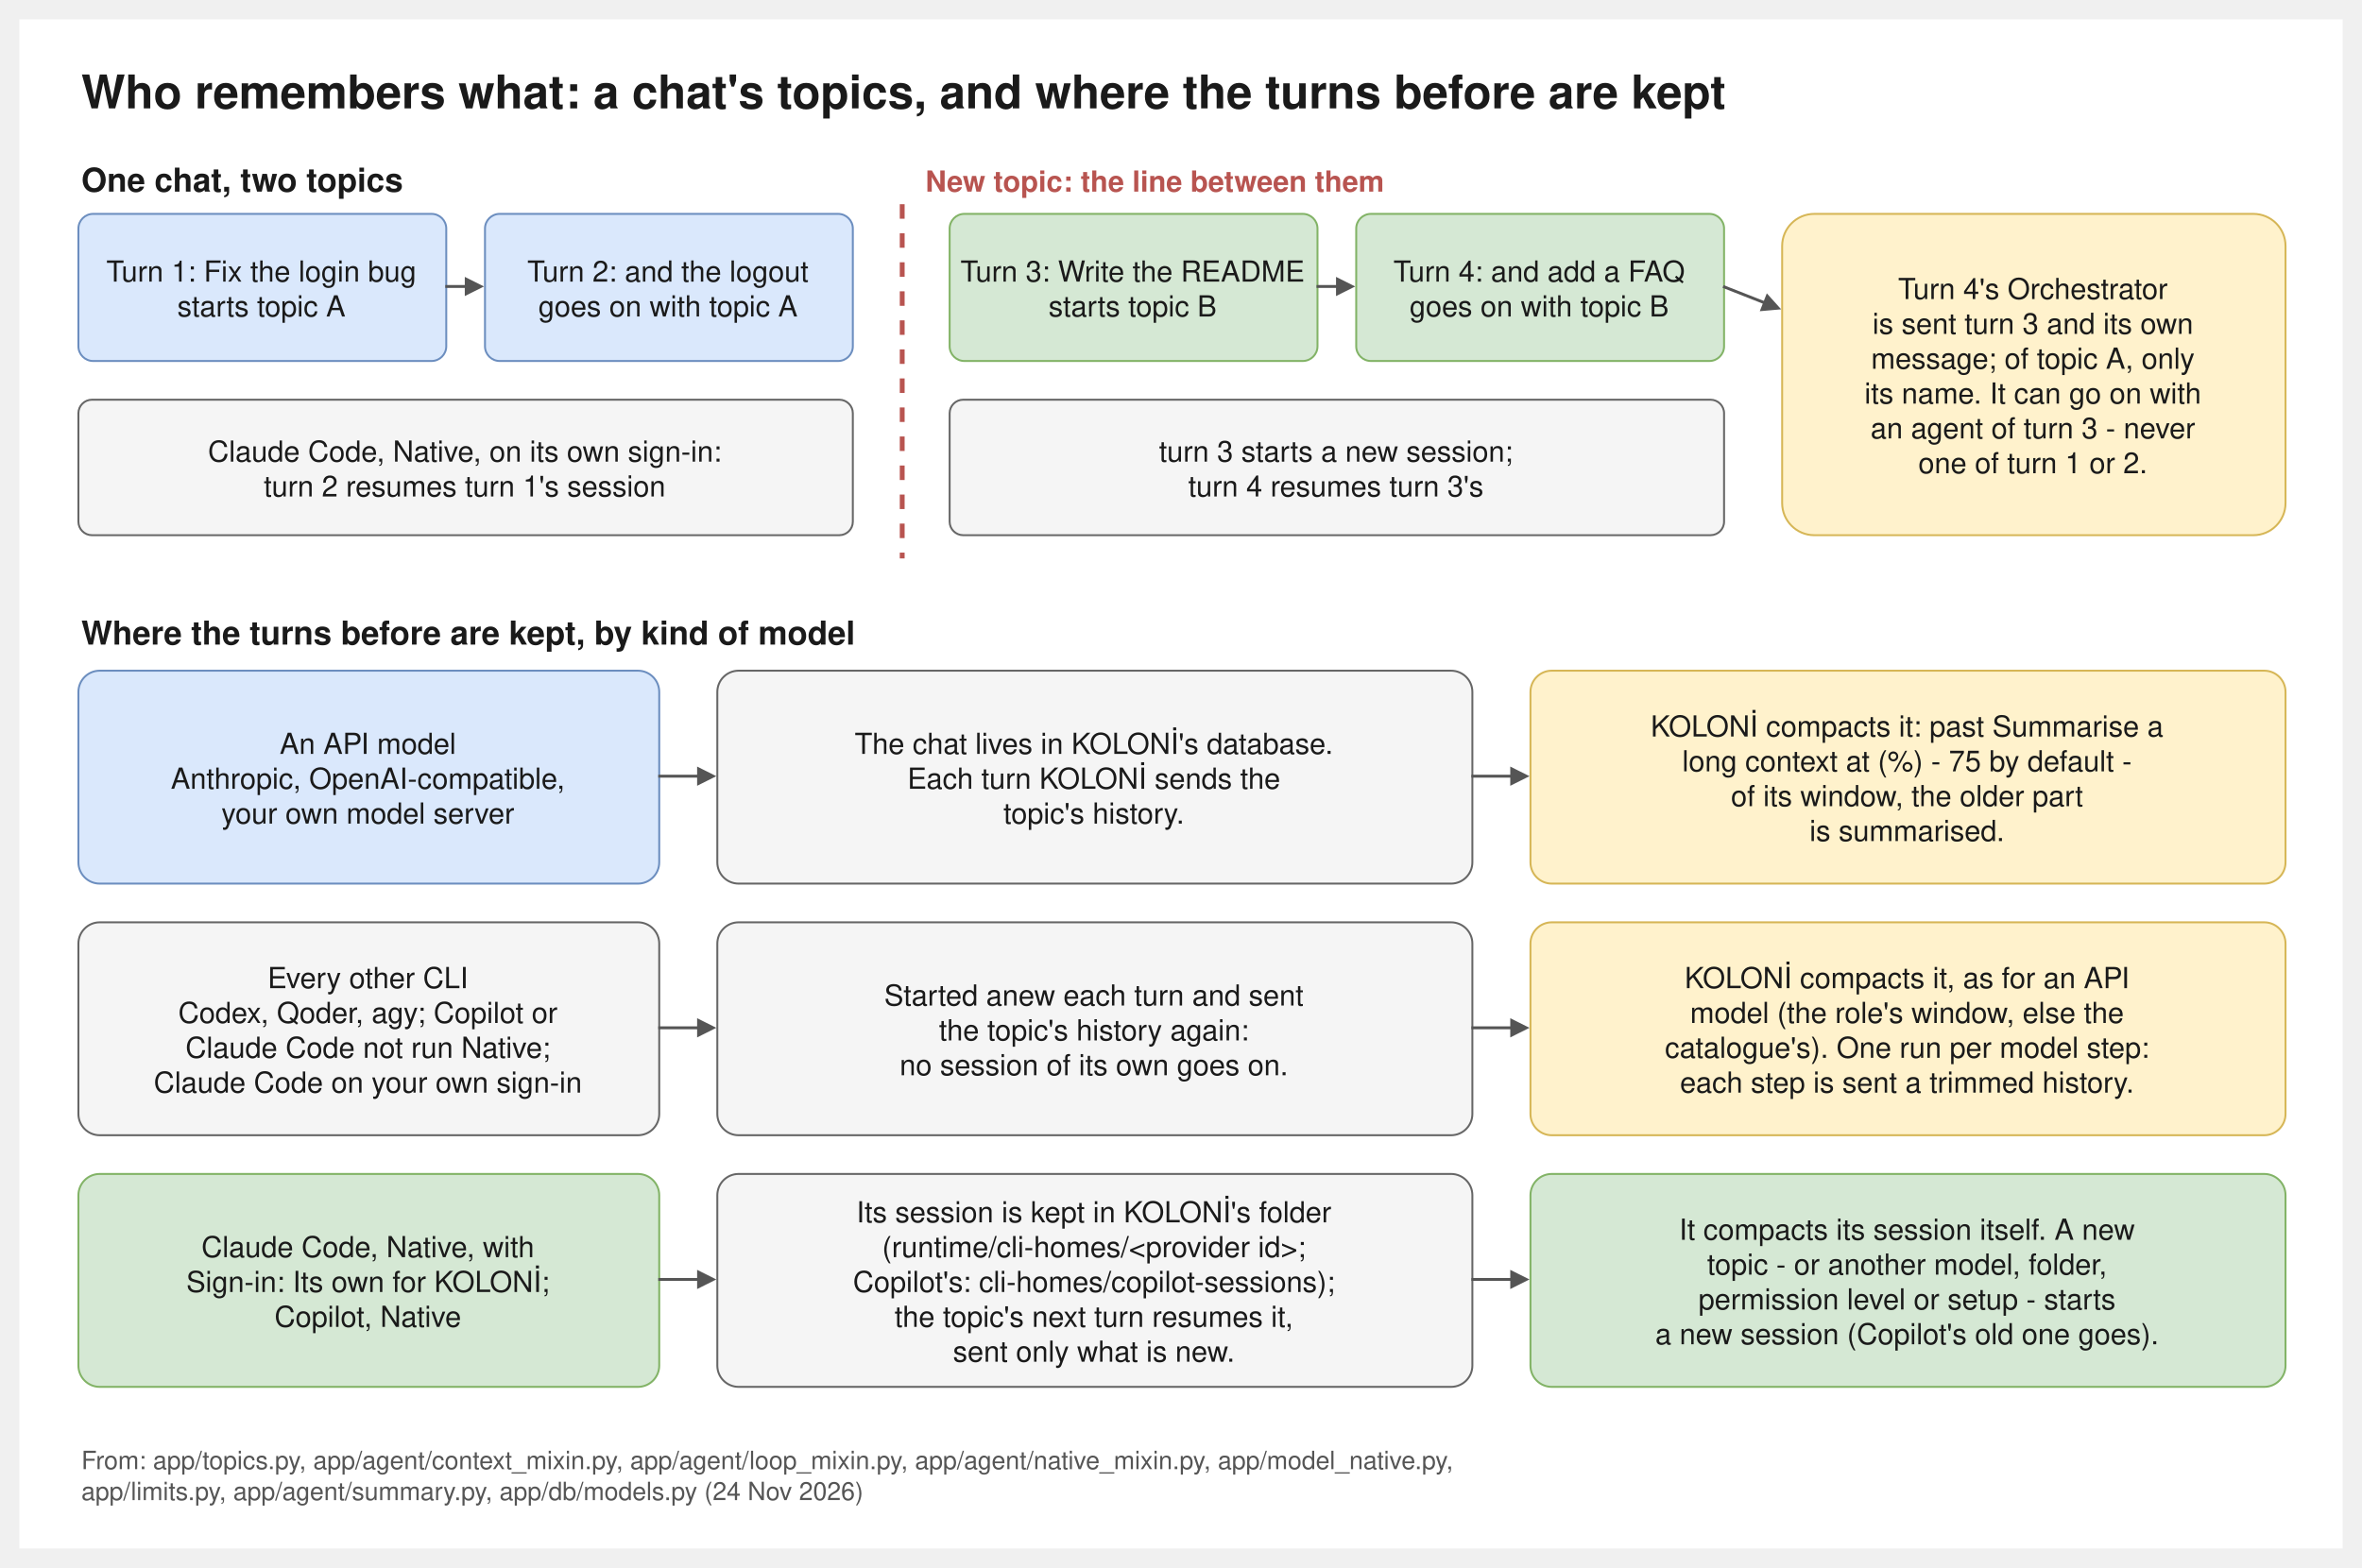
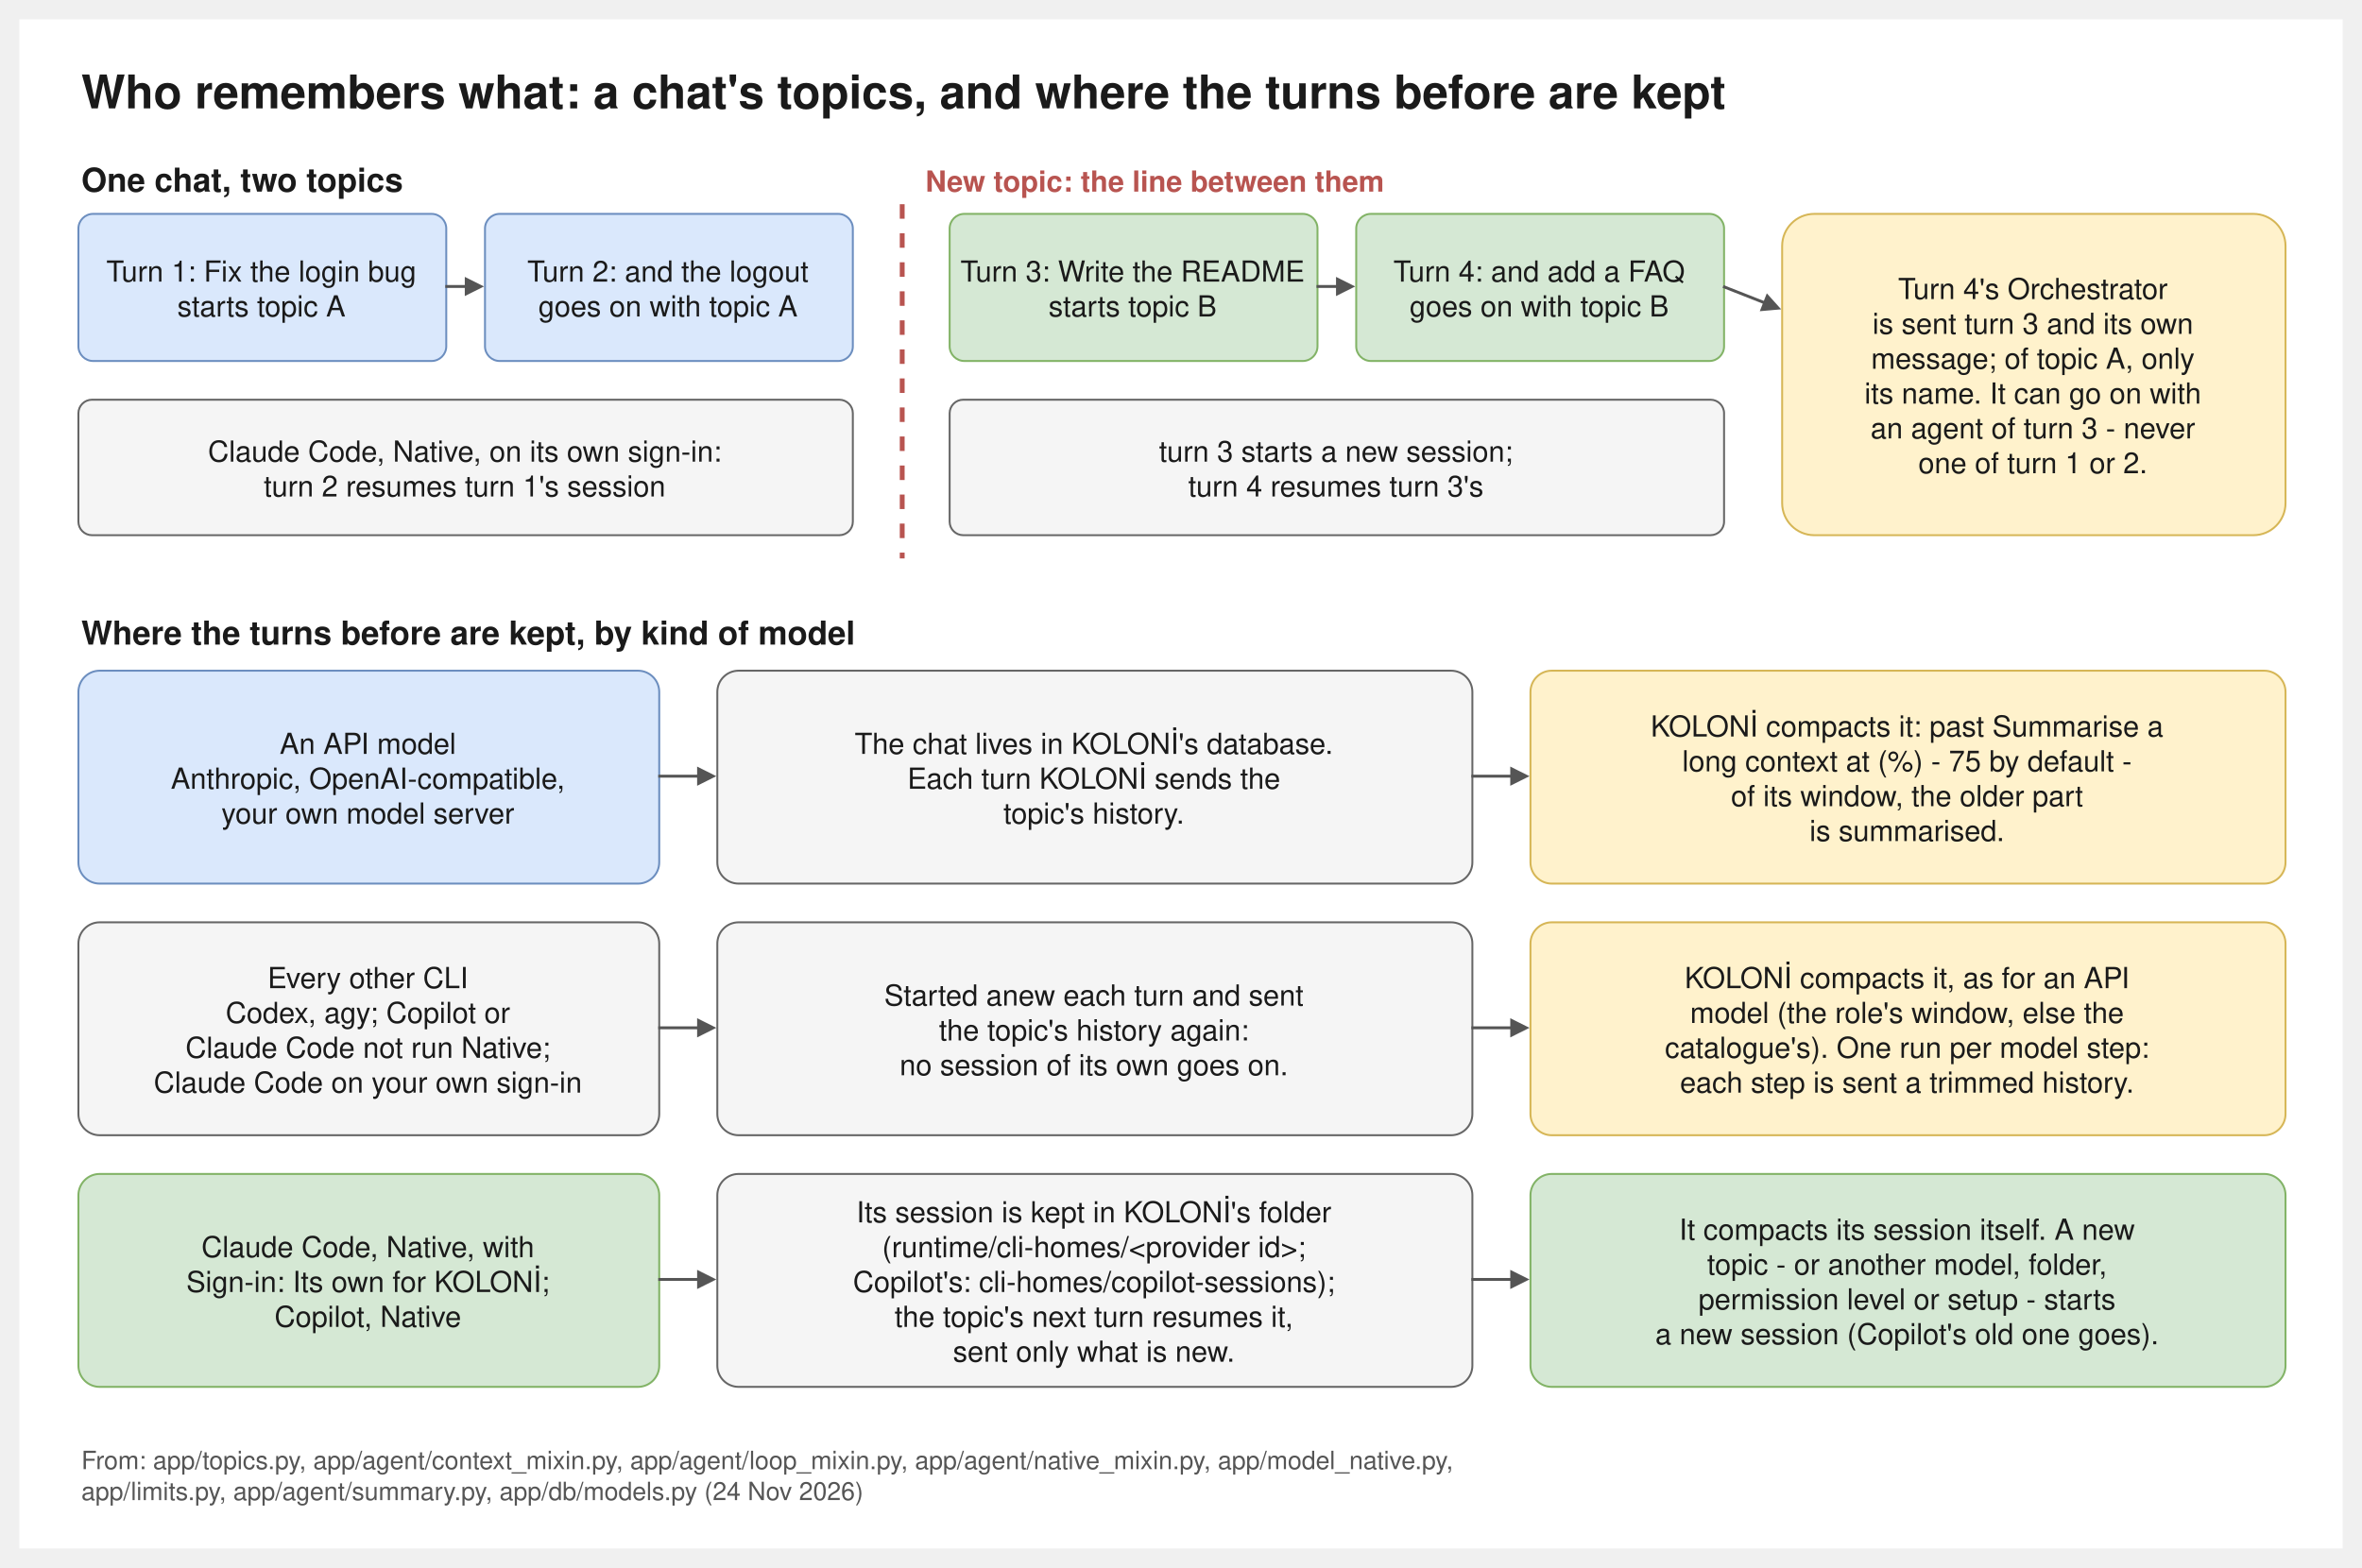
<svg xmlns="http://www.w3.org/2000/svg" style="background: transparent; background-color: transparent;" version="1.1" width="1220px" height="810px" viewBox="0 0 1220 810">
  <defs />
  <g>
    <g data-cell-id="0">
      <g data-cell-id="1">
        <g data-cell-id="backdrop">
          <g>
            <rect x="10" y="10" width="1200" height="790" fill="#ffffff" stroke="none" pointer-events="all" style="fill: light-dark(rgb(255, 255, 255), rgb(18, 18, 18));" />
          </g>
        </g>
        <g data-cell-id="title">
          <g>
            <rect x="40" y="26" width="1140" height="36" fill="none" stroke="none" pointer-events="all" />
          </g>
          <g>
            <g fill="#1a1a1a" font-family="Helvetica" font-weight="bold" text-anchor="start" font-size="24px" style="fill: light-dark(rgb(26, 26, 26), rgb(215, 215, 215));">
              <text x="42" y="56">Who remembers what: a chat's topics, and where the turns before are kept</text>
            </g>
          </g>
        </g>
        <g data-cell-id="s_head">
          <g>
            <rect x="40" y="76" width="400" height="24" fill="none" stroke="none" pointer-events="all" />
          </g>
          <g>
            <g fill="#1a1a1a" font-family="Helvetica" font-weight="bold" text-anchor="start" font-size="17px" style="fill: light-dark(rgb(26, 26, 26), rgb(215, 215, 215));">
              <text x="42" y="99">One chat, two topics</text>
            </g>
          </g>
        </g>
        <g data-cell-id="cut_label">
          <g>
            <rect x="476" y="78" width="300" height="22" fill="none" stroke="none" pointer-events="all" />
          </g>
          <g>
            <g fill="#b85450" font-family="Helvetica" font-weight="bold" text-anchor="start" font-size="15px" style="fill: light-dark(rgb(184, 84, 80), rgb(215, 129, 126));">
              <text x="478" y="99">New topic: the line between them</text>
            </g>
          </g>
        </g>
        <g data-cell-id="t1">
          <g transform="translate(0.5,0.5)">
            <rect x="40" y="110" width="190" height="76" rx="7.6" ry="7.6" fill="#dae8fc" stroke="#6c8ebf" pointer-events="all" style="fill: light-dark(rgb(218, 232, 252), rgb(29, 41, 59)); stroke: light-dark(rgb(108, 142, 191), rgb(92, 121, 163));" />
          </g>
          <g>
            <g fill="#1a1a1a" font-family="Helvetica" text-anchor="middle" font-size="15px" style="fill: light-dark(rgb(26, 26, 26), rgb(215, 215, 215));">
              <text x="135" y="145.5">Turn 1: Fix the login bug</text>
              <text x="135" y="163.5">starts topic A</text>
            </g>
          </g>
        </g>
        <g data-cell-id="t2">
          <g transform="translate(0.5,0.5)">
            <rect x="250" y="110" width="190" height="76" rx="7.6" ry="7.6" fill="#dae8fc" stroke="#6c8ebf" pointer-events="all" style="fill: light-dark(rgb(218, 232, 252), rgb(29, 41, 59)); stroke: light-dark(rgb(108, 142, 191), rgb(92, 121, 163));" />
          </g>
          <g>
            <g fill="#1a1a1a" font-family="Helvetica" text-anchor="middle" font-size="15px" style="fill: light-dark(rgb(26, 26, 26), rgb(215, 215, 215));">
              <text x="345" y="145.5">Turn 2: and the logout</text>
              <text x="345" y="163.5">goes on with topic A</text>
            </g>
          </g>
        </g>
        <g data-cell-id="cut_top">
          <g>
            <rect x="465" y="104" width="1" height="1" fill="none" stroke="none" pointer-events="all" />
          </g>
        </g>
        <g data-cell-id="cut_bottom">
          <g>
            <rect x="465" y="288" width="1" height="1" fill="none" stroke="none" pointer-events="all" />
          </g>
        </g>
        <g data-cell-id="cut">
          <g transform="translate(0.5,0.5)">
            <path d="M 465.5 105 L 465.5 288" fill="none" stroke="#b85450" stroke-width="2.5" stroke-miterlimit="10" stroke-dasharray="7.5 7.5" pointer-events="stroke" style="stroke: light-dark(rgb(184, 84, 80), rgb(215, 129, 126));" />
          </g>
        </g>
        <g data-cell-id="t3">
          <g transform="translate(0.5,0.5)">
            <rect x="490" y="110" width="190" height="76" rx="7.6" ry="7.6" fill="#d5e8d4" stroke="#82b366" pointer-events="all" style="fill: light-dark(rgb(213, 232, 212), rgb(31, 47, 30)); stroke: light-dark(rgb(130, 179, 102), rgb(68, 110, 44));" />
          </g>
          <g>
            <g fill="#1a1a1a" font-family="Helvetica" text-anchor="middle" font-size="15px" style="fill: light-dark(rgb(26, 26, 26), rgb(215, 215, 215));">
              <text x="585" y="145.5">Turn 3: Write the README</text>
              <text x="585" y="163.5">starts topic B</text>
            </g>
          </g>
        </g>
        <g data-cell-id="t4">
          <g transform="translate(0.5,0.5)">
            <rect x="700" y="110" width="190" height="76" rx="7.6" ry="7.6" fill="#d5e8d4" stroke="#82b366" pointer-events="all" style="fill: light-dark(rgb(213, 232, 212), rgb(31, 47, 30)); stroke: light-dark(rgb(130, 179, 102), rgb(68, 110, 44));" />
          </g>
          <g>
            <g fill="#1a1a1a" font-family="Helvetica" text-anchor="middle" font-size="15px" style="fill: light-dark(rgb(26, 26, 26), rgb(215, 215, 215));">
              <text x="795" y="145.5">Turn 4: and add a FAQ</text>
              <text x="795" y="163.5">goes on with topic B</text>
            </g>
          </g>
        </g>
        <g data-cell-id="e1">
          <g>
            <path d="M 230 148 L 240.82 148" fill="none" stroke="#555555" stroke-width="1.5" stroke-miterlimit="10" pointer-events="stroke" style="stroke: light-dark(rgb(85, 85, 85), rgb(164, 164, 164));" />
            <path d="M 248.32 148 L 240.82 151.75 L 240.82 144.25 Z" fill="#555555" stroke="#555555" stroke-width="1.5" stroke-miterlimit="10" pointer-events="all" style="fill: light-dark(rgb(85, 85, 85), rgb(164, 164, 164)); stroke: light-dark(rgb(85, 85, 85), rgb(164, 164, 164));" />
          </g>
        </g>
        <g data-cell-id="e2">
          <g>
            <path d="M 680 148 L 690.82 148" fill="none" stroke="#555555" stroke-width="1.5" stroke-miterlimit="10" pointer-events="stroke" style="stroke: light-dark(rgb(85, 85, 85), rgb(164, 164, 164));" />
            <path d="M 698.32 148 L 690.82 151.75 L 690.82 144.25 Z" fill="#555555" stroke="#555555" stroke-width="1.5" stroke-miterlimit="10" pointer-events="all" style="fill: light-dark(rgb(85, 85, 85), rgb(164, 164, 164)); stroke: light-dark(rgb(85, 85, 85), rgb(164, 164, 164));" />
          </g>
        </g>
        <g data-cell-id="sees">
          <g transform="translate(0.5,0.5)">
            <rect x="920" y="110" width="260" height="166" rx="16.6" ry="16.6" fill="#fff2cc" stroke="#d6b656" pointer-events="all" style="fill: light-dark(rgb(255, 242, 204), rgb(40, 29, 0)); stroke: light-dark(rgb(214, 182, 86), rgb(109, 81, 0));" />
          </g>
          <g>
            <g fill="#1a1a1a" font-family="Helvetica" text-anchor="middle" font-size="15px" style="fill: light-dark(rgb(26, 26, 26), rgb(215, 215, 215));">
              <text x="1050" y="154.5">Turn 4's Orchestrator</text>
              <text x="1050" y="172.5">is sent turn 3 and its own</text>
              <text x="1050" y="190.5">message; of topic A, only</text>
              <text x="1050" y="208.5">its name. It can go on with</text>
              <text x="1050" y="226.5">an agent of turn 3 - never</text>
              <text x="1050" y="244.5">one of turn 1 or 2.</text>
            </g>
          </g>
        </g>
        <g data-cell-id="e3">
          <g>
            <path d="M 890 148 L 911.46 156.44" fill="none" stroke="#555555" stroke-width="1.5" stroke-miterlimit="10" pointer-events="stroke" style="stroke: light-dark(rgb(85, 85, 85), rgb(164, 164, 164));" />
            <path d="M 918.44 159.19 L 910.09 159.93 L 912.83 152.95 Z" fill="#555555" stroke="#555555" stroke-width="1.5" stroke-miterlimit="10" pointer-events="all" style="fill: light-dark(rgb(85, 85, 85), rgb(164, 164, 164)); stroke: light-dark(rgb(85, 85, 85), rgb(164, 164, 164));" />
          </g>
        </g>
        <g data-cell-id="cc_a">
          <g transform="translate(0.5,0.5)">
            <rect x="40" y="206" width="400" height="70" rx="7" ry="7" fill="#f5f5f5" stroke="#666666" pointer-events="all" style="fill: light-dark(rgb(245, 245, 245), rgb(26, 26, 26)); stroke: light-dark(rgb(102, 102, 102), rgb(149, 149, 149));" />
          </g>
          <g>
            <g fill="#1a1a1a" font-family="Helvetica" text-anchor="middle" font-size="15px" style="fill: light-dark(rgb(26, 26, 26), rgb(215, 215, 215));">
              <text x="240" y="238.5">Claude Code, Native, on its own sign-in:</text>
              <text x="240" y="256.5">turn 2 resumes turn 1's session</text>
            </g>
          </g>
        </g>
        <g data-cell-id="cc_b">
          <g transform="translate(0.5,0.5)">
            <rect x="490" y="206" width="400" height="70" rx="7" ry="7" fill="#f5f5f5" stroke="#666666" pointer-events="all" style="fill: light-dark(rgb(245, 245, 245), rgb(26, 26, 26)); stroke: light-dark(rgb(102, 102, 102), rgb(149, 149, 149));" />
          </g>
          <g>
            <g fill="#1a1a1a" font-family="Helvetica" text-anchor="middle" font-size="15px" style="fill: light-dark(rgb(26, 26, 26), rgb(215, 215, 215));">
              <text x="690" y="238.5">turn 3 starts a new session;</text>
              <text x="690" y="256.5">turn 4 resumes turn 3's</text>
            </g>
          </g>
        </g>
        <g data-cell-id="l_head">
          <g>
            <rect x="40" y="310" width="1140" height="24" fill="none" stroke="none" pointer-events="all" />
          </g>
          <g>
            <g fill="#1a1a1a" font-family="Helvetica" font-weight="bold" text-anchor="start" font-size="17px" style="fill: light-dark(rgb(26, 26, 26), rgb(215, 215, 215));">
              <text x="42" y="333">Where the turns before are kept, by kind of model</text>
            </g>
          </g>
        </g>
        <g data-cell-id="l1">
          <g transform="translate(0.5,0.5)">
            <rect x="40" y="346" width="300" height="110" rx="11" ry="11" fill="#dae8fc" stroke="#6c8ebf" pointer-events="all" style="fill: light-dark(rgb(218, 232, 252), rgb(29, 41, 59)); stroke: light-dark(rgb(108, 142, 191), rgb(92, 121, 163));" />
          </g>
          <g>
            <g fill="#1a1a1a" font-family="Helvetica" text-anchor="middle" font-size="15px" style="fill: light-dark(rgb(26, 26, 26), rgb(215, 215, 215));">
              <text x="190" y="389.5">An API model</text>
              <text x="190" y="407.5">Anthropic, OpenAI-compatible,</text>
              <text x="190" y="425.5">your own model server</text>
            </g>
          </g>
        </g>
        <g data-cell-id="l1a">
          <g transform="translate(0.5,0.5)">
            <rect x="370" y="346" width="390" height="110" rx="11" ry="11" fill="#f5f5f5" stroke="#666666" pointer-events="all" style="fill: light-dark(rgb(245, 245, 245), rgb(26, 26, 26)); stroke: light-dark(rgb(102, 102, 102), rgb(149, 149, 149));" />
          </g>
          <g>
            <g fill="#1a1a1a" font-family="Helvetica" text-anchor="middle" font-size="15px" style="fill: light-dark(rgb(26, 26, 26), rgb(215, 215, 215));">
              <text x="565" y="389.5">The chat lives in KOLONİ's database.</text>
              <text x="565" y="407.5">Each turn KOLONİ sends the</text>
              <text x="565" y="425.5">topic's history.</text>
            </g>
          </g>
        </g>
        <g data-cell-id="l1b">
          <g transform="translate(0.5,0.5)">
            <rect x="790" y="346" width="390" height="110" rx="11" ry="11" fill="#fff2cc" stroke="#d6b656" pointer-events="all" style="fill: light-dark(rgb(255, 242, 204), rgb(40, 29, 0)); stroke: light-dark(rgb(214, 182, 86), rgb(109, 81, 0));" />
          </g>
          <g>
            <g fill="#1a1a1a" font-family="Helvetica" text-anchor="middle" font-size="15px" style="fill: light-dark(rgb(26, 26, 26), rgb(215, 215, 215));">
              <text x="985" y="380.5">KOLONİ compacts it: past Summarise a</text>
              <text x="985" y="398.5">long context at (%) - 75 by default -</text>
              <text x="985" y="416.5">of its window, the older part</text>
              <text x="985" y="434.5">is summarised.</text>
            </g>
          </g>
        </g>
        <g data-cell-id="l2">
          <g transform="translate(0.5,0.5)">
            <rect x="40" y="476" width="300" height="110" rx="11" ry="11" fill="#f5f5f5" stroke="#666666" pointer-events="all" style="fill: light-dark(rgb(245, 245, 245), rgb(26, 26, 26)); stroke: light-dark(rgb(102, 102, 102), rgb(149, 149, 149));" />
          </g>
          <g>
            <g fill="#1a1a1a" font-family="Helvetica" text-anchor="middle" font-size="15px" style="fill: light-dark(rgb(26, 26, 26), rgb(215, 215, 215));">
              <text x="190" y="510.5">Every other CLI</text>
-               <text x="190" y="528.5">Codex, Qoder, agy; Copilot or</text>
+               <text x="190" y="528.5">Codex, agy; Copilot or</text>
              <text x="190" y="546.5">Claude Code not run Native;</text>
              <text x="190" y="564.5">Claude Code on your own sign-in</text>
            </g>
          </g>
        </g>
        <g data-cell-id="l2a">
          <g transform="translate(0.5,0.5)">
            <rect x="370" y="476" width="390" height="110" rx="11" ry="11" fill="#f5f5f5" stroke="#666666" pointer-events="all" style="fill: light-dark(rgb(245, 245, 245), rgb(26, 26, 26)); stroke: light-dark(rgb(102, 102, 102), rgb(149, 149, 149));" />
          </g>
          <g>
            <g fill="#1a1a1a" font-family="Helvetica" text-anchor="middle" font-size="15px" style="fill: light-dark(rgb(26, 26, 26), rgb(215, 215, 215));">
              <text x="565" y="519.5">Started anew each turn and sent</text>
              <text x="565" y="537.5">the topic's history again:</text>
              <text x="565" y="555.5">no session of its own goes on.</text>
            </g>
          </g>
        </g>
        <g data-cell-id="l2b">
          <g transform="translate(0.5,0.5)">
            <rect x="790" y="476" width="390" height="110" rx="11" ry="11" fill="#fff2cc" stroke="#d6b656" pointer-events="all" style="fill: light-dark(rgb(255, 242, 204), rgb(40, 29, 0)); stroke: light-dark(rgb(214, 182, 86), rgb(109, 81, 0));" />
          </g>
          <g>
            <g fill="#1a1a1a" font-family="Helvetica" text-anchor="middle" font-size="15px" style="fill: light-dark(rgb(26, 26, 26), rgb(215, 215, 215));">
              <text x="985" y="510.5">KOLONİ compacts it, as for an API</text>
              <text x="985" y="528.5">model (the role's window, else the</text>
              <text x="985" y="546.5">catalogue's). One run per model step:</text>
              <text x="985" y="564.5">each step is sent a trimmed history.</text>
            </g>
          </g>
        </g>
        <g data-cell-id="l3">
          <g transform="translate(0.5,0.5)">
            <rect x="40" y="606" width="300" height="110" rx="11" ry="11" fill="#d5e8d4" stroke="#82b366" pointer-events="all" style="fill: light-dark(rgb(213, 232, 212), rgb(31, 47, 30)); stroke: light-dark(rgb(130, 179, 102), rgb(68, 110, 44));" />
          </g>
          <g>
            <g fill="#1a1a1a" font-family="Helvetica" text-anchor="middle" font-size="15px" style="fill: light-dark(rgb(26, 26, 26), rgb(215, 215, 215));">
              <text x="190" y="649.5">Claude Code, Native, with</text>
              <text x="190" y="667.5">Sign-in: Its own for KOLONİ;</text>
              <text x="190" y="685.5">Copilot, Native</text>
            </g>
          </g>
        </g>
        <g data-cell-id="l3a">
          <g transform="translate(0.5,0.5)">
            <rect x="370" y="606" width="390" height="110" rx="11" ry="11" fill="#f5f5f5" stroke="#666666" pointer-events="all" style="fill: light-dark(rgb(245, 245, 245), rgb(26, 26, 26)); stroke: light-dark(rgb(102, 102, 102), rgb(149, 149, 149));" />
          </g>
          <g>
            <g fill="#1a1a1a" font-family="Helvetica" text-anchor="middle" font-size="15px" style="fill: light-dark(rgb(26, 26, 26), rgb(215, 215, 215));">
              <text x="565" y="631.5">Its session is kept in KOLONİ's folder</text>
              <text x="565" y="649.5">(runtime/cli-homes/&lt;provider id&gt;;</text>
              <text x="565" y="667.5">Copilot's: cli-homes/copilot-sessions);</text>
              <text x="565" y="685.5">the topic's next turn resumes it,</text>
              <text x="565" y="703.5">sent only what is new.</text>
            </g>
          </g>
        </g>
        <g data-cell-id="l3b">
          <g transform="translate(0.5,0.5)">
            <rect x="790" y="606" width="390" height="110" rx="11" ry="11" fill="#d5e8d4" stroke="#82b366" pointer-events="all" style="fill: light-dark(rgb(213, 232, 212), rgb(31, 47, 30)); stroke: light-dark(rgb(130, 179, 102), rgb(68, 110, 44));" />
          </g>
          <g>
            <g fill="#1a1a1a" font-family="Helvetica" text-anchor="middle" font-size="15px" style="fill: light-dark(rgb(26, 26, 26), rgb(215, 215, 215));">
              <text x="985" y="640.5">It compacts its session itself. A new</text>
              <text x="985" y="658.5">topic - or another model, folder,</text>
              <text x="985" y="676.5">permission level or setup - starts</text>
              <text x="985" y="694.5">a new session (Copilot's old one goes).</text>
            </g>
          </g>
        </g>
        <g data-cell-id="e11">
          <g>
            <path d="M 340 401 L 360.82 401" fill="none" stroke="#555555" stroke-width="1.5" stroke-miterlimit="10" pointer-events="stroke" style="stroke: light-dark(rgb(85, 85, 85), rgb(164, 164, 164));" />
            <path d="M 368.32 401 L 360.82 404.75 L 360.82 397.25 Z" fill="#555555" stroke="#555555" stroke-width="1.5" stroke-miterlimit="10" pointer-events="all" style="fill: light-dark(rgb(85, 85, 85), rgb(164, 164, 164)); stroke: light-dark(rgb(85, 85, 85), rgb(164, 164, 164));" />
          </g>
        </g>
        <g data-cell-id="e12">
          <g>
            <path d="M 760 401 L 780.82 401" fill="none" stroke="#555555" stroke-width="1.5" stroke-miterlimit="10" pointer-events="stroke" style="stroke: light-dark(rgb(85, 85, 85), rgb(164, 164, 164));" />
            <path d="M 788.32 401 L 780.82 404.75 L 780.82 397.25 Z" fill="#555555" stroke="#555555" stroke-width="1.5" stroke-miterlimit="10" pointer-events="all" style="fill: light-dark(rgb(85, 85, 85), rgb(164, 164, 164)); stroke: light-dark(rgb(85, 85, 85), rgb(164, 164, 164));" />
          </g>
        </g>
        <g data-cell-id="e21">
          <g>
            <path d="M 340 531 L 360.82 531" fill="none" stroke="#555555" stroke-width="1.5" stroke-miterlimit="10" pointer-events="stroke" style="stroke: light-dark(rgb(85, 85, 85), rgb(164, 164, 164));" />
            <path d="M 368.32 531 L 360.82 534.75 L 360.82 527.25 Z" fill="#555555" stroke="#555555" stroke-width="1.5" stroke-miterlimit="10" pointer-events="all" style="fill: light-dark(rgb(85, 85, 85), rgb(164, 164, 164)); stroke: light-dark(rgb(85, 85, 85), rgb(164, 164, 164));" />
          </g>
        </g>
        <g data-cell-id="e22">
          <g>
            <path d="M 760 531 L 780.82 531" fill="none" stroke="#555555" stroke-width="1.5" stroke-miterlimit="10" pointer-events="stroke" style="stroke: light-dark(rgb(85, 85, 85), rgb(164, 164, 164));" />
            <path d="M 788.32 531 L 780.82 534.75 L 780.82 527.25 Z" fill="#555555" stroke="#555555" stroke-width="1.5" stroke-miterlimit="10" pointer-events="all" style="fill: light-dark(rgb(85, 85, 85), rgb(164, 164, 164)); stroke: light-dark(rgb(85, 85, 85), rgb(164, 164, 164));" />
          </g>
        </g>
        <g data-cell-id="e31">
          <g>
            <path d="M 340 661 L 360.82 661" fill="none" stroke="#555555" stroke-width="1.5" stroke-miterlimit="10" pointer-events="stroke" style="stroke: light-dark(rgb(85, 85, 85), rgb(164, 164, 164));" />
            <path d="M 368.32 661 L 360.82 664.75 L 360.82 657.25 Z" fill="#555555" stroke="#555555" stroke-width="1.5" stroke-miterlimit="10" pointer-events="all" style="fill: light-dark(rgb(85, 85, 85), rgb(164, 164, 164)); stroke: light-dark(rgb(85, 85, 85), rgb(164, 164, 164));" />
          </g>
        </g>
        <g data-cell-id="e32">
          <g>
            <path d="M 760 661 L 780.82 661" fill="none" stroke="#555555" stroke-width="1.5" stroke-miterlimit="10" pointer-events="stroke" style="stroke: light-dark(rgb(85, 85, 85), rgb(164, 164, 164));" />
            <path d="M 788.32 661 L 780.82 664.75 L 780.82 657.25 Z" fill="#555555" stroke="#555555" stroke-width="1.5" stroke-miterlimit="10" pointer-events="all" style="fill: light-dark(rgb(85, 85, 85), rgb(164, 164, 164)); stroke: light-dark(rgb(85, 85, 85), rgb(164, 164, 164));" />
          </g>
        </g>
        <g data-cell-id="footer">
          <g>
            <rect x="40" y="740" width="1140" height="40" fill="none" stroke="none" pointer-events="all" />
          </g>
          <g>
            <g fill="#555555" font-family="Helvetica" text-anchor="start" font-size="13px" style="fill: light-dark(rgb(85, 85, 85), rgb(164, 164, 164));">
              <text x="42" y="759">From: app/topics.py, app/agent/context_mixin.py, app/agent/loop_mixin.py, app/agent/native_mixin.py, app/model_native.py,</text>
              <text x="42" y="775">app/limits.py, app/agent/summary.py, app/db/models.py (24 Nov 2026)</text>
            </g>
          </g>
        </g>
      </g>
    </g>
  </g>
</svg>
